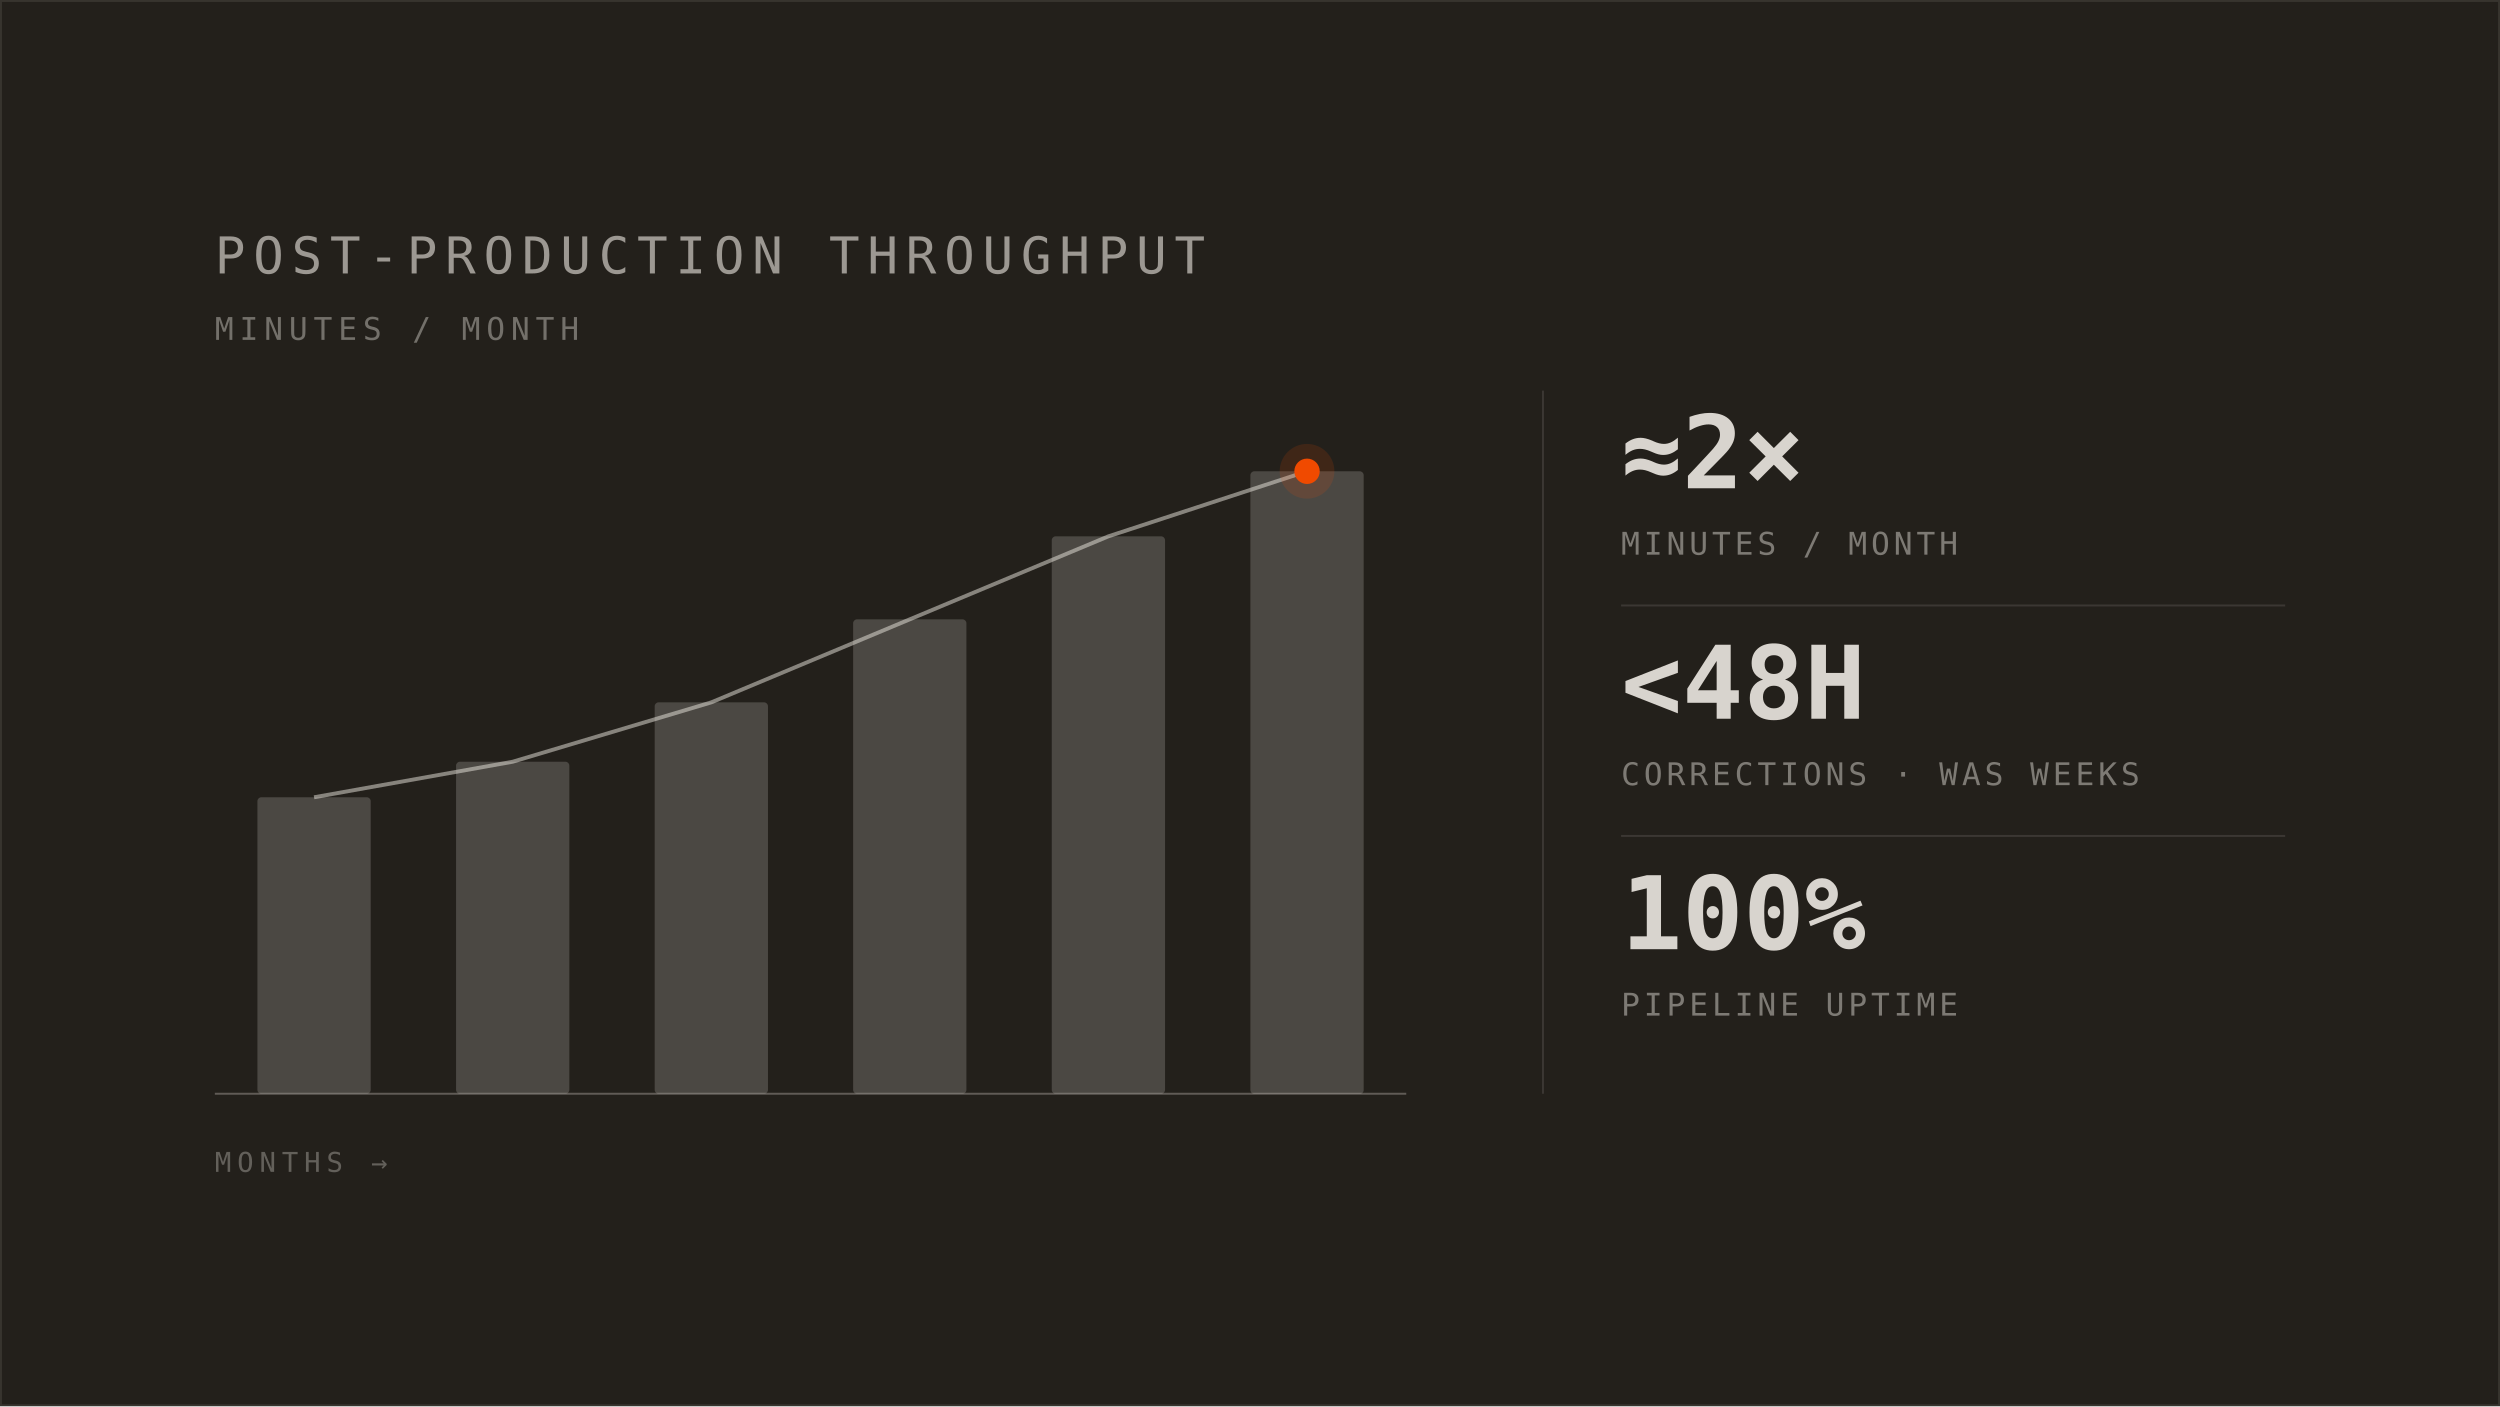
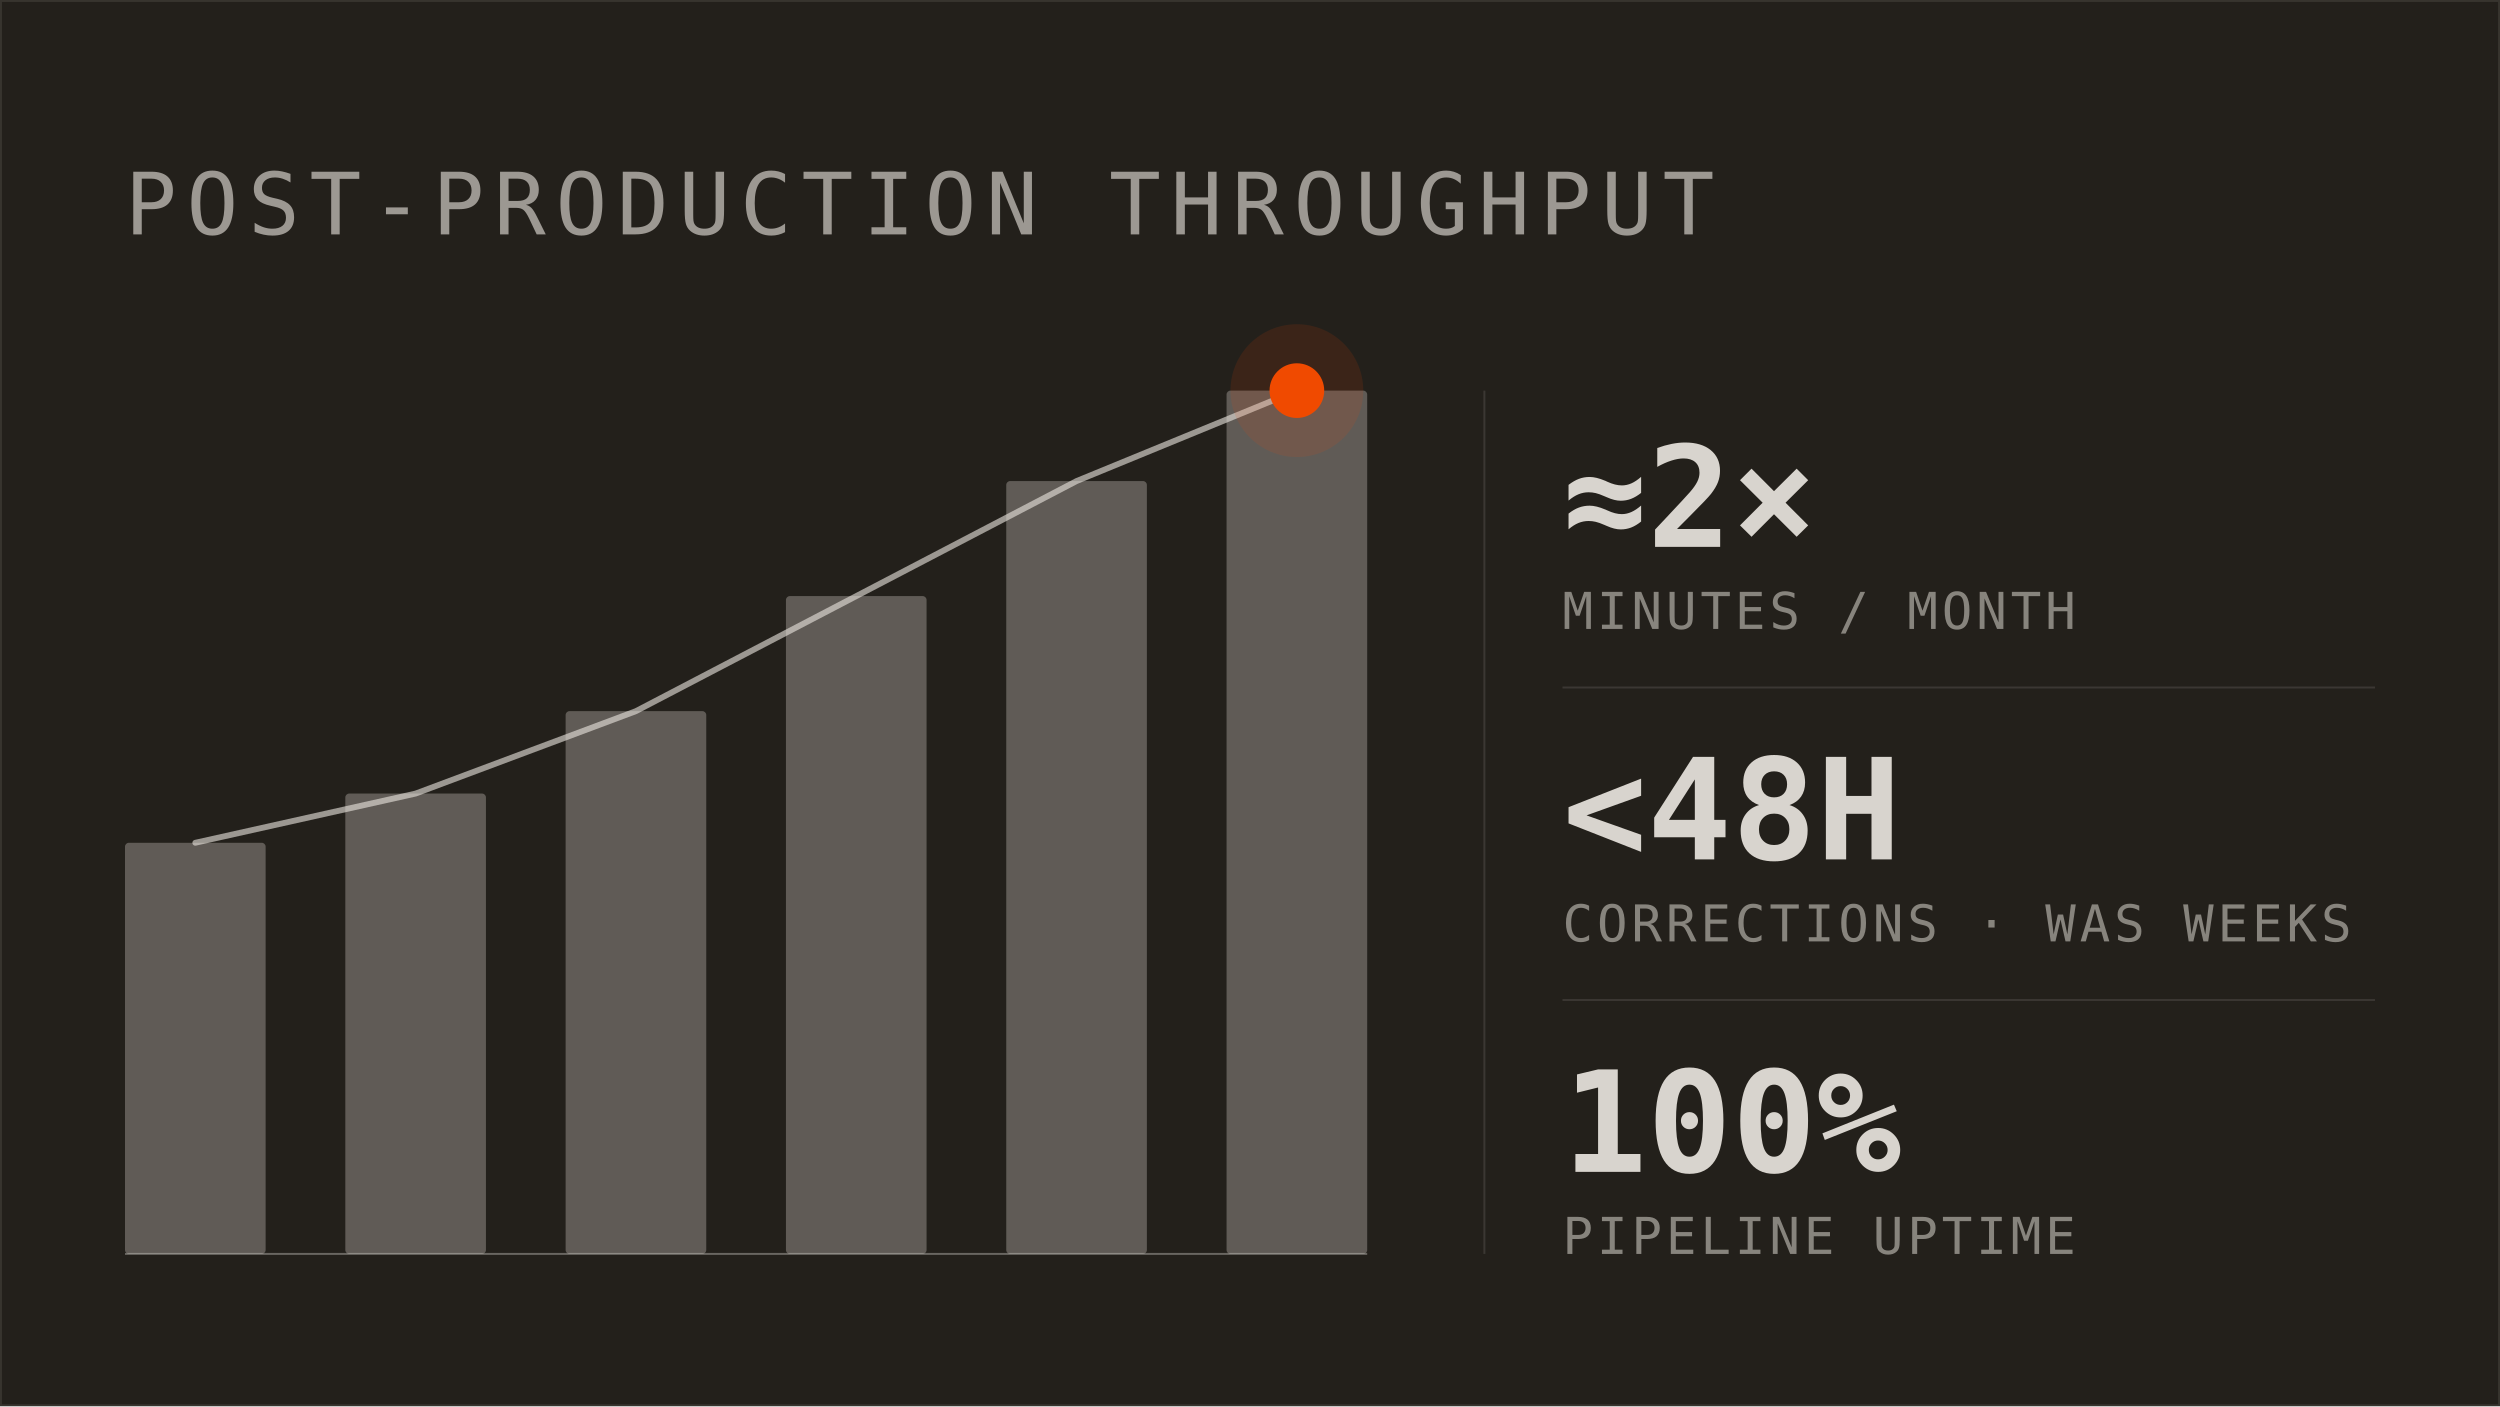
<svg xmlns="http://www.w3.org/2000/svg" width="1280" height="720" viewBox="0 0 1280 720">
  <rect width="1280" height="720" fill="#23201b" />
  <rect x="0.5" y="0.5" width="1279" height="719" fill="none" stroke="#ece8e1" stroke-opacity="0.10" />
-   <text x="110" y="140" font-family="'IBM Plex Mono', ui-monospace, 'DejaVu Sans Mono', monospace" font-size="26" letter-spacing="4" fill="#ece8e1" fill-opacity="0.6">POST-PRODUCTION THROUGHPUT</text>
-   <text x="110" y="174" font-family="'IBM Plex Mono', ui-monospace, 'DejaVu Sans Mono', monospace" font-size="16" letter-spacing="3" fill="#ece8e1" fill-opacity="0.4">MINUTES / MONTH</text>
-   <line x1="110" y1="560" x2="720" y2="560" stroke="#ece8e1" stroke-opacity="0.3" stroke-width="1" />
-   <rect x="131.8" y="408.2" width="58" height="151.8" fill="#ece8e1" fill-opacity="0.2" rx="2" />
-   <rect x="233.5" y="390.0" width="58" height="170.0" fill="#ece8e1" fill-opacity="0.2" rx="2" />
-   <rect x="335.2" y="359.6" width="58" height="200.4" fill="#ece8e1" fill-opacity="0.2" rx="2" />
-   <rect x="436.8" y="317.1" width="58" height="242.9" fill="#ece8e1" fill-opacity="0.2" rx="2" />
-   <rect x="538.5" y="274.6" width="58" height="285.4" fill="#ece8e1" fill-opacity="0.2" rx="2" />
-   <rect x="640.2" y="241.3" width="58" height="318.8" fill="#ece8e1" fill-opacity="0.2" rx="2" />
-   <path d="M160.8,408.2 L262.5,390.0 L364.2,359.6 L465.8,317.1 L567.5,274.6 L669.2,241.3" fill="none" stroke="#ece8e1" stroke-opacity="0.5" stroke-width="2" />
-   <circle cx="669.2" cy="241.3" r="14" fill="#f04a00" fill-opacity="0.14" />
-   <circle cx="669.2" cy="241.3" r="6.5" fill="#f04a00" />
-   <text x="110" y="600" font-family="'IBM Plex Mono', ui-monospace, 'DejaVu Sans Mono', monospace" font-size="14" letter-spacing="3" fill="#ece8e1" fill-opacity="0.32">MONTHS →</text>
-   <line x1="790" y1="200" x2="790" y2="560" stroke="#ece8e1" stroke-opacity="0.12" stroke-width="1" />
-   <text x="830" y="250" font-family="'IBM Plex Mono', ui-monospace, 'DejaVu Sans Mono', monospace" font-size="52" font-weight="600" fill="#ece8e1" fill-opacity="0.9">≈2×</text>
-   <text x="830" y="284" font-family="'IBM Plex Mono', ui-monospace, 'DejaVu Sans Mono', monospace" font-size="16" letter-spacing="2" fill="#ece8e1" fill-opacity="0.45">MINUTES / MONTH</text>
-   <line x1="830" y1="310" x2="1170" y2="310" stroke="#ece8e1" stroke-opacity="0.12" stroke-width="1" />
-   <text x="830" y="368" font-family="'IBM Plex Mono', ui-monospace, 'DejaVu Sans Mono', monospace" font-size="52" font-weight="600" fill="#ece8e1" fill-opacity="0.9">&lt;48H</text>
-   <text x="830" y="402" font-family="'IBM Plex Mono', ui-monospace, 'DejaVu Sans Mono', monospace" font-size="16" letter-spacing="2" fill="#ece8e1" fill-opacity="0.45">CORRECTIONS · WAS WEEKS</text>
-   <line x1="830" y1="428" x2="1170" y2="428" stroke="#ece8e1" stroke-opacity="0.12" stroke-width="1" />
-   <text x="830" y="486" font-family="'IBM Plex Mono', ui-monospace, 'DejaVu Sans Mono', monospace" font-size="52" font-weight="600" fill="#ece8e1" fill-opacity="0.9">100%</text>
-   <text x="830" y="520" font-family="'IBM Plex Mono', ui-monospace, 'DejaVu Sans Mono', monospace" font-size="16" letter-spacing="2" fill="#ece8e1" fill-opacity="0.45">PIPELINE UPTIME</text>
+   <text x="64" y="120" font-family="'IBM Plex Mono', ui-monospace, 'DejaVu Sans Mono', monospace" font-size="44" letter-spacing="5" fill="#ece8e1" fill-opacity="0.6">POST-PRODUCTION THROUGHPUT</text>
+   <g fill="#ece8e1" fill-opacity="0.3">
+     <rect x="64" y="431.5" width="72" height="210.5" rx="2" />
+     <rect x="176.8" y="406.3" width="72" height="235.7" rx="2" />
+     <rect x="289.6" y="364.1" width="72" height="277.9" rx="2" />
+     <rect x="402.4" y="305.2" width="72" height="336.8" rx="2" />
+     <rect x="515.2" y="246.3" width="72" height="395.7" rx="2" />
+     <rect x="628" y="200" width="72" height="442" rx="2" />
+   </g>
+   <line x1="64" y1="642" x2="700" y2="642" stroke="#ece8e1" stroke-opacity="0.35" stroke-width="1" />
+   <path d="M100,431.5 L212.8,406.3 L325.6,364.1 L438.4,305.2 L551.2,246.3 L664,200" fill="none" stroke="#ece8e1" stroke-opacity="0.6" stroke-width="3" stroke-linecap="round" stroke-linejoin="round" />
+   <circle cx="664" cy="200" r="34" fill="#f04a00" fill-opacity="0.12" />
+   <circle cx="664" cy="200" r="14" fill="#f04a00" />
+   <line x1="760" y1="200" x2="760" y2="642" stroke="#ece8e1" stroke-opacity="0.12" stroke-width="1" />
+   <g font-family="'IBM Plex Mono', ui-monospace, 'DejaVu Sans Mono', monospace" fill="#ece8e1">
+     <text x="800" y="280" font-size="72" font-weight="600" fill-opacity="0.9">≈2×</text>
+     <text x="800" y="322" font-size="26" letter-spacing="2" fill-opacity="0.5">MINUTES / MONTH</text>
+     <text x="800" y="440" font-size="72" font-weight="600" fill-opacity="0.9">&lt;48H</text>
+     <text x="800" y="482" font-size="26" letter-spacing="2" fill-opacity="0.5">CORRECTIONS · WAS WEEKS</text>
+     <text x="800" y="600" font-size="72" font-weight="600" fill-opacity="0.9">100%</text>
+     <text x="800" y="642" font-size="26" letter-spacing="2" fill-opacity="0.5">PIPELINE UPTIME</text>
+   </g>
+   <g stroke="#ece8e1" stroke-opacity="0.12" stroke-width="1">
+     <line x1="800" y1="352" x2="1216" y2="352" />
+     <line x1="800" y1="512" x2="1216" y2="512" />
+   </g>
</svg>
